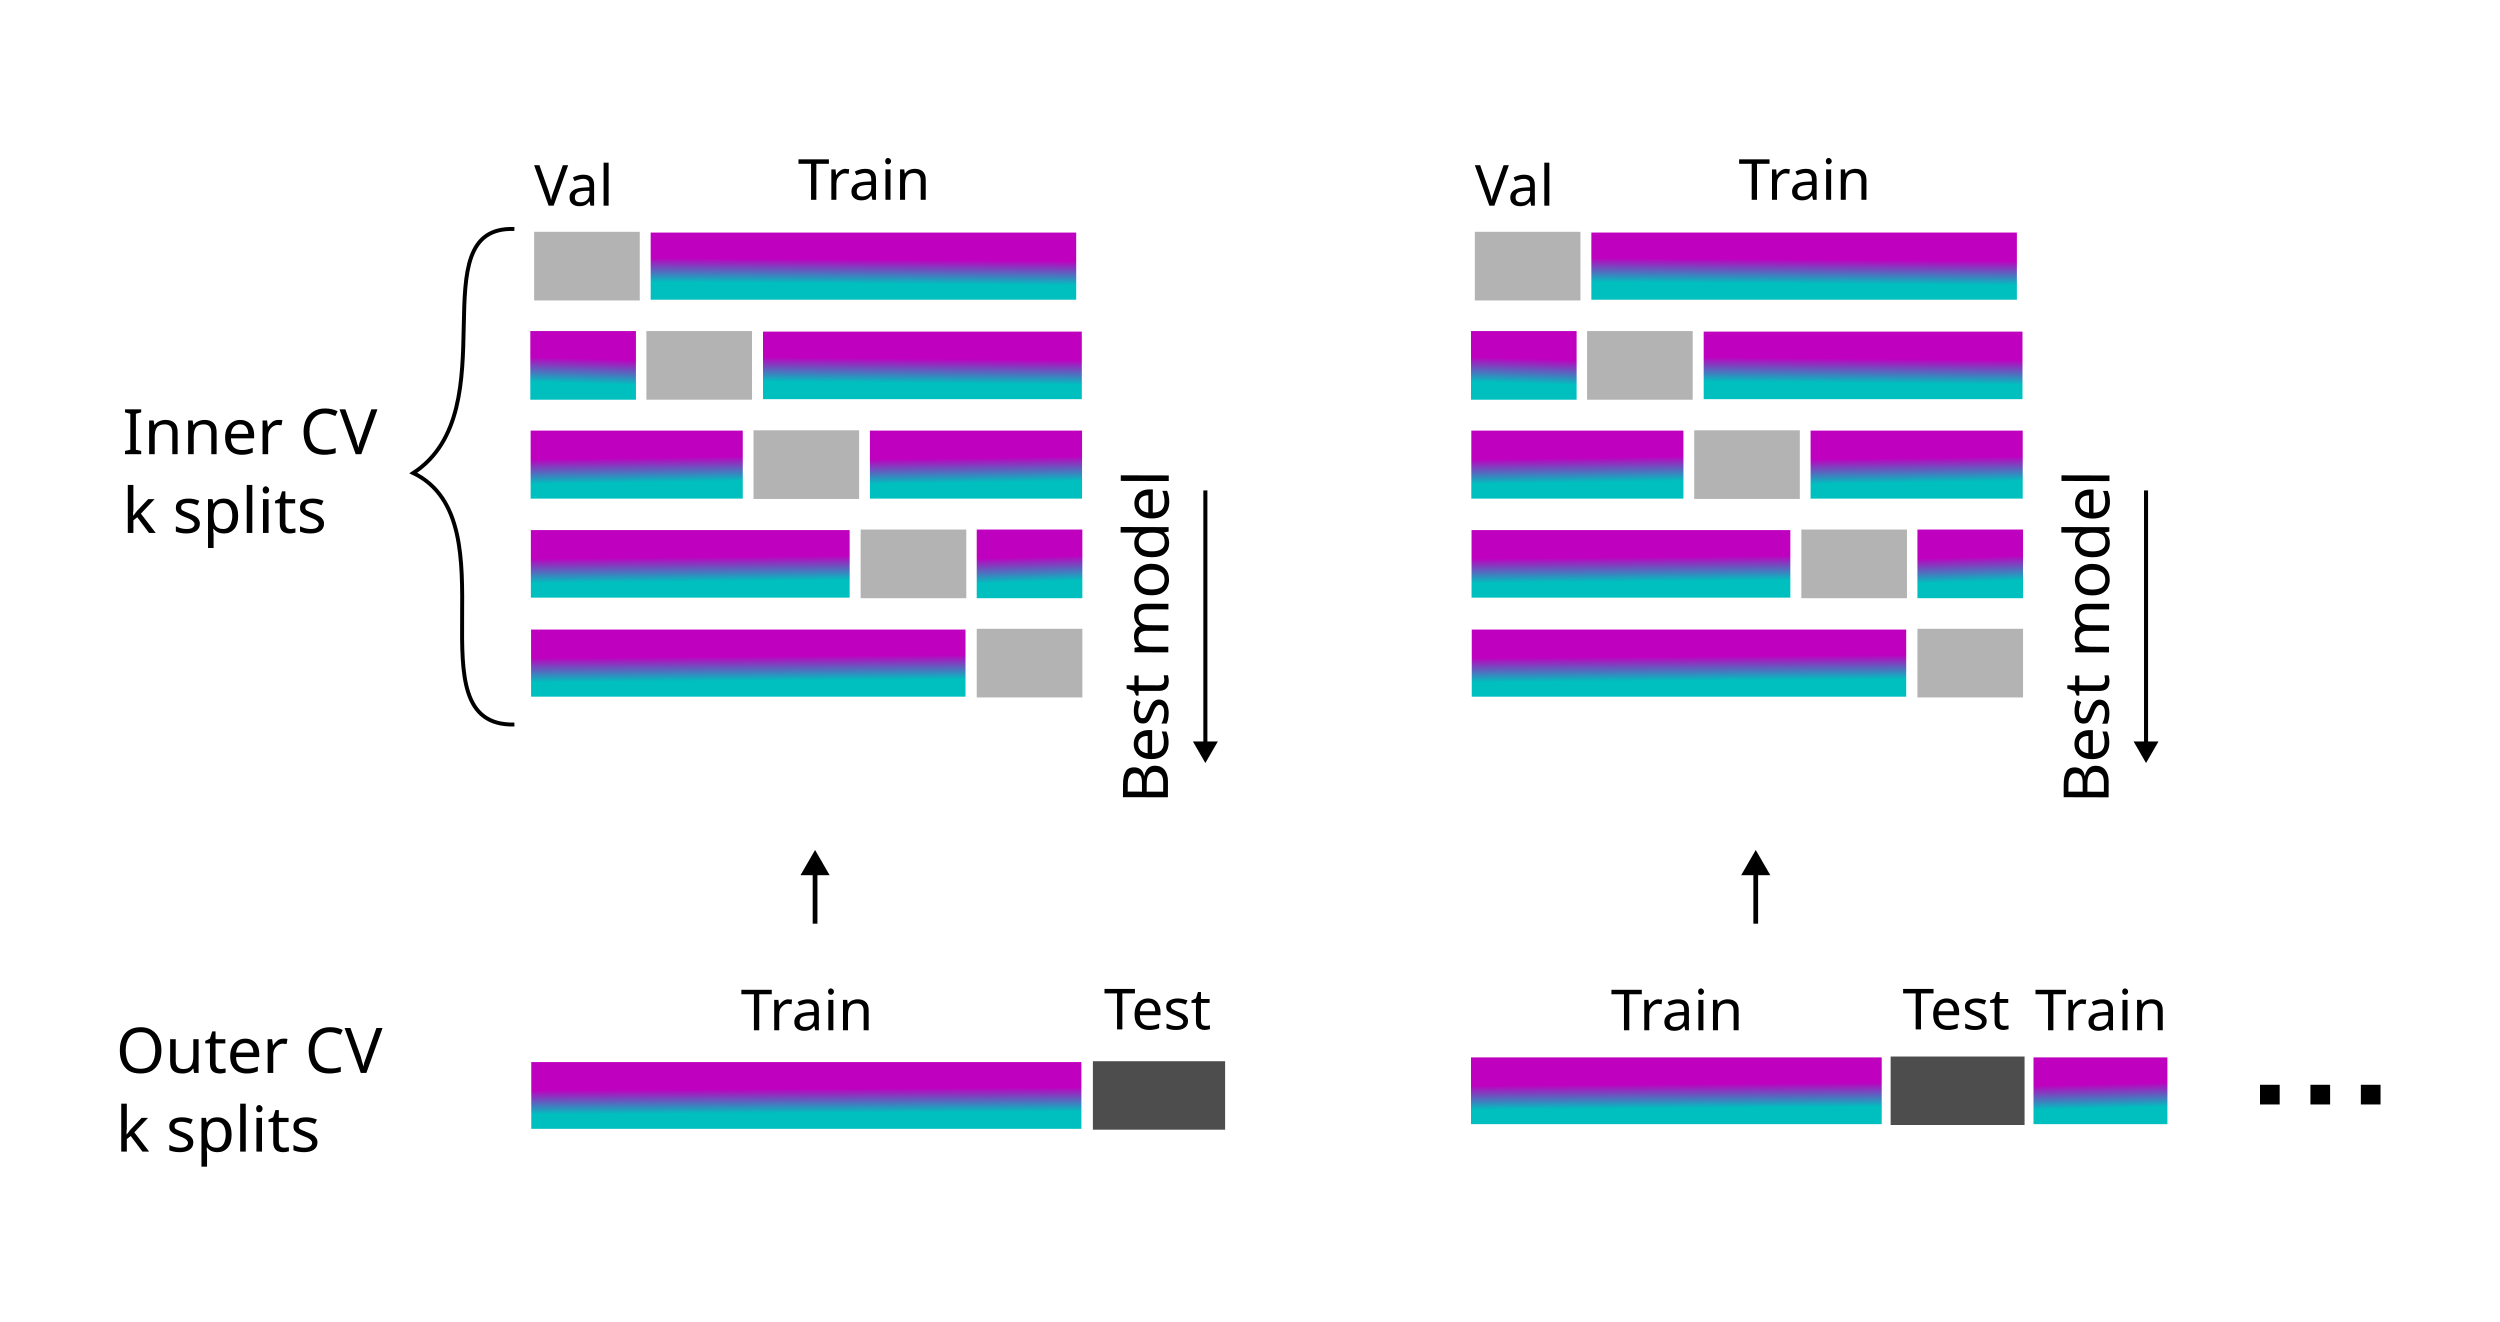
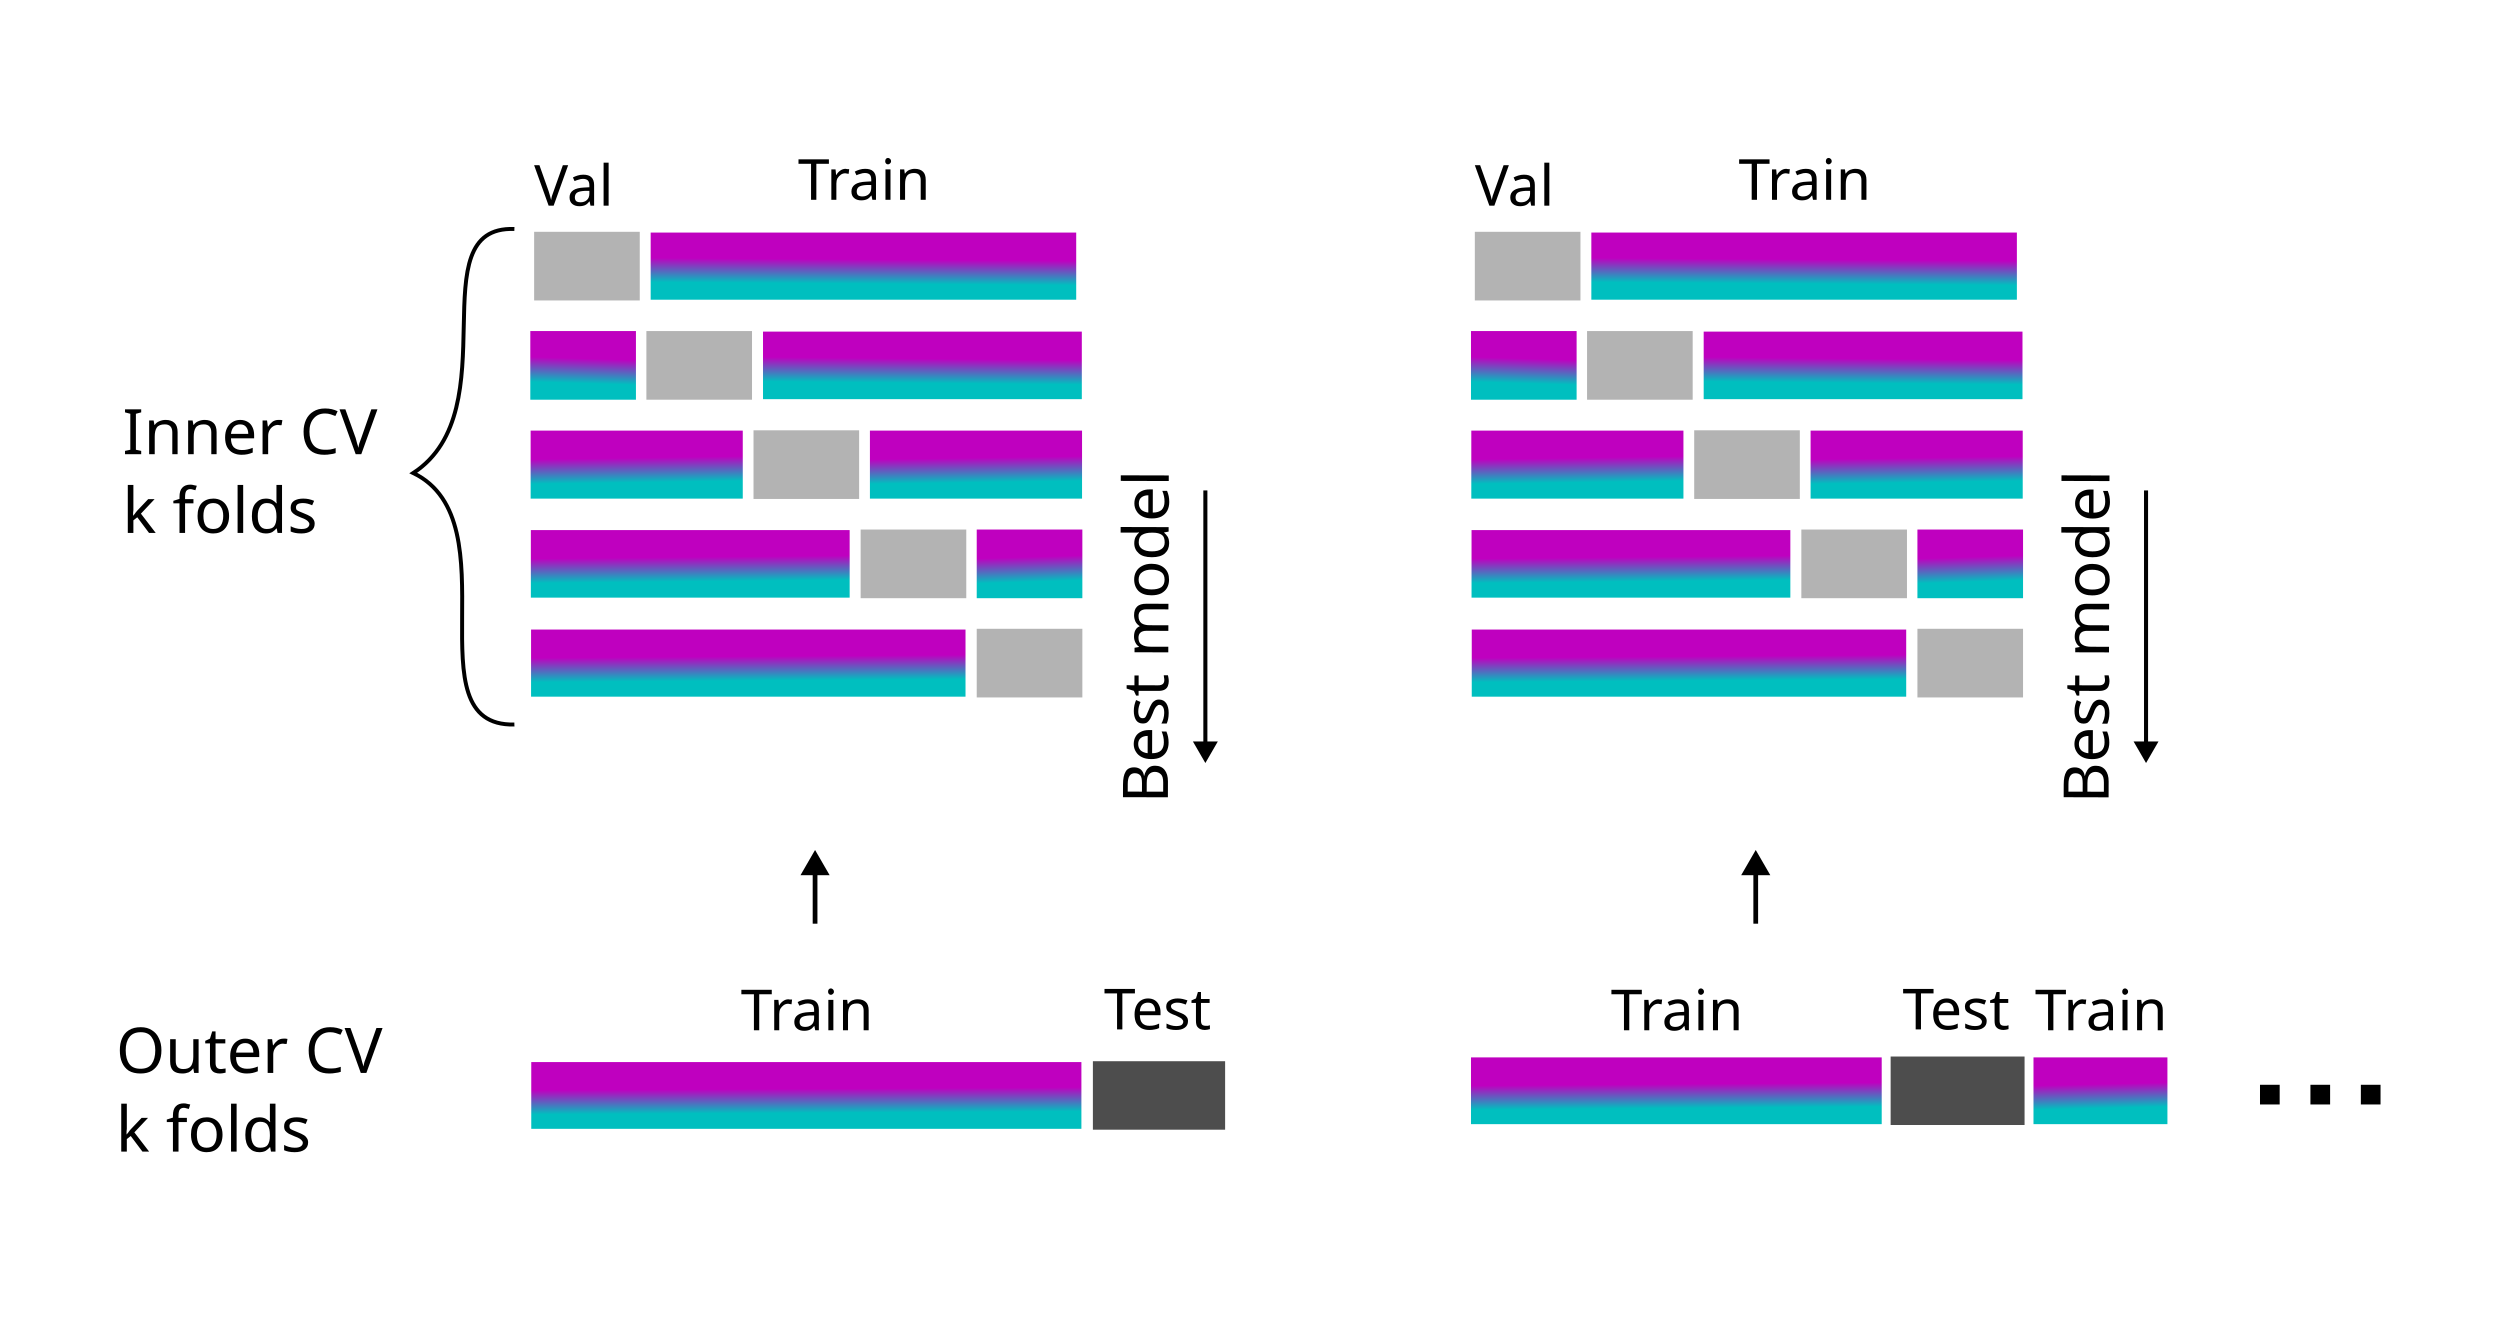
<svg xmlns="http://www.w3.org/2000/svg" xmlns:xlink="http://www.w3.org/1999/xlink" width="140mm" height="74mm" viewBox="0 0 140 74" version="1.1" id="svg5">
  <defs id="defs2">
    <linearGradient id="linearGradient999">
      <stop style="stop-color:#00bfbf;stop-opacity:1" offset="0.267" id="stop995" />
      <stop style="stop-color:#bf00bf;stop-opacity:1" offset="0.634" id="stop997" />
    </linearGradient>
    <marker style="overflow:visible" id="marker1310" refX="0" refY="0" orient="auto-start-reverse" markerWidth="5.324" markerHeight="6.155" viewBox="0 0 5.324 6.155" preserveAspectRatio="xMidYMid">
      <path transform="scale(0.5)" style="fill:context-stroke;fill-rule:evenodd;stroke:#000000;stroke-width:1pt;stroke-opacity:1" d="M 5.77,0 -2.88,5 V -5 Z" id="path1308" />
    </marker>
    <marker style="overflow:visible" id="TriangleStart" refX="0" refY="0" orient="auto-start-reverse" markerWidth="5.324" markerHeight="6.155" viewBox="0 0 5.324 6.155" preserveAspectRatio="xMidYMid">
      <path transform="scale(0.5)" style="fill:context-stroke;fill-rule:evenodd;stroke:context-stroke;stroke-width:1pt" d="M 5.77,0 -2.88,5 V -5 Z" id="path135" />
    </marker>
    <linearGradient xlink:href="#linearGradient999" id="linearGradient109646" x1="12.451" y1="15.493" x2="12.457" y2="13.879" gradientUnits="userSpaceOnUse" gradientTransform="matrix(1.513694,0,0,2.288018,-62.04366,29.4046)" />
    <clipPath clipPathUnits="userSpaceOnUse" id="clipPath140313">
      <path d="M 0,0 H 288 V 217 H 0 Z" id="path140311" />
    </clipPath>
    <clipPath clipPathUnits="userSpaceOnUse" id="clipPath135669">
      <path d="M 0,0 H 288 V 217 H 0 Z" id="path135667" />
    </clipPath>
    <linearGradient xlink:href="#linearGradient999" id="linearGradient1276" gradientUnits="userSpaceOnUse" gradientTransform="matrix(1.195354,0,0,2.300832,-54.68055,-3.460602)" x1="12.451" y1="15.493" x2="12.457" y2="13.879" />
    <linearGradient xlink:href="#linearGradient999" id="linearGradient1411" gradientUnits="userSpaceOnUse" gradientTransform="matrix(0.8771693,0,0,2.315583,-47.31945,-9.234102)" x1="12.451" y1="15.493" x2="12.457" y2="13.879" />
    <linearGradient xlink:href="#linearGradient999" id="linearGradient1501" gradientUnits="userSpaceOnUse" gradientTransform="matrix(0.2906032,0,0,2.353418,-58.74072,-9.787866)" x1="12.451" y1="15.493" x2="12.457" y2="13.879" />
    <linearGradient xlink:href="#linearGradient999" id="linearGradient1594" gradientUnits="userSpaceOnUse" gradientTransform="matrix(0.5836803,0,0,2.331934,-40.52742,-15.03103)" x1="12.451" y1="15.493" x2="12.457" y2="13.879" />
    <linearGradient xlink:href="#linearGradient999" id="linearGradient1598" gradientUnits="userSpaceOnUse" gradientTransform="matrix(0.5836803,0,0,2.331934,-59.52742,-15.03103)" x1="12.451" y1="15.493" x2="12.457" y2="13.879" />
    <linearGradient xlink:href="#linearGradient999" id="linearGradient1693" gradientUnits="userSpaceOnUse" gradientTransform="matrix(0.8771693,0,0,2.315583,37.65251,-20.34931)" x1="12.451" y1="15.493" x2="12.457" y2="13.879" />
    <linearGradient xlink:href="#linearGradient999" id="linearGradient1697" gradientUnits="userSpaceOnUse" gradientTransform="matrix(0.2906032,0,0,2.353418,26.23124,-20.90307)" x1="12.451" y1="15.493" x2="12.457" y2="13.879" />
    <linearGradient xlink:href="#linearGradient999" id="linearGradient1768" gradientUnits="userSpaceOnUse" gradientTransform="matrix(1.170872,0,0,2.301888,30.55554,-25.70647)" x1="12.451" y1="15.493" x2="12.457" y2="13.879" />
    <linearGradient xlink:href="#linearGradient999" id="linearGradient6518" gradientUnits="userSpaceOnUse" gradientTransform="matrix(1.130072,0,0,2.288018,-105.8082,29.14234)" x1="12.451" y1="15.493" x2="12.457" y2="13.879" />
    <linearGradient xlink:href="#linearGradient999" id="linearGradient6720" gradientUnits="userSpaceOnUse" gradientTransform="matrix(0.3685018,0,0,2.288018,-119.7184,29.14233)" x1="12.451" y1="15.493" x2="12.457" y2="13.879" />
    <marker style="overflow:visible" id="TriangleStart-1" refX="0" refY="0" orient="auto-start-reverse" markerWidth="5.324" markerHeight="6.155" viewBox="0 0 5.324 6.155" preserveAspectRatio="xMidYMid">
      <path transform="scale(0.5)" style="fill:context-stroke;fill-rule:evenodd;stroke:context-stroke;stroke-width:1pt" d="M 5.77,0 -2.88,5 V -5 Z" id="path135-4" />
    </marker>
    <marker style="overflow:visible" id="marker1310-9" refX="0" refY="0" orient="auto-start-reverse" markerWidth="5.324" markerHeight="6.155" viewBox="0 0 5.324 6.155" preserveAspectRatio="xMidYMid">
      <path transform="scale(0.5)" style="fill:context-stroke;fill-rule:evenodd;stroke:#000000;stroke-width:1pt;stroke-opacity:1" d="M 5.77,0 -2.88,5 V -5 Z" id="path1308-1" />
    </marker>
    <linearGradient xlink:href="#linearGradient999" id="linearGradient1638" gradientUnits="userSpaceOnUse" gradientTransform="matrix(1.195354,0,0,2.300832,-107.0853,2.543205)" x1="12.451" y1="15.493" x2="12.457" y2="13.879" />
    <linearGradient xlink:href="#linearGradient999" id="linearGradient1640" gradientUnits="userSpaceOnUse" gradientTransform="matrix(1.170872,0,0,2.301888,82.96028,-19.70266)" x1="12.451" y1="15.493" x2="12.457" y2="13.879" />
    <linearGradient xlink:href="#linearGradient999" id="linearGradient1642" gradientUnits="userSpaceOnUse" gradientTransform="matrix(0.8771693,0,0,2.315583,-99.72419,-3.230295)" x1="12.451" y1="15.493" x2="12.457" y2="13.879" />
    <linearGradient xlink:href="#linearGradient999" id="linearGradient1644" gradientUnits="userSpaceOnUse" gradientTransform="matrix(0.2906032,0,0,2.353418,-111.1455,-3.784059)" x1="12.451" y1="15.493" x2="12.457" y2="13.879" />
    <linearGradient xlink:href="#linearGradient999" id="linearGradient1646" gradientUnits="userSpaceOnUse" gradientTransform="matrix(0.8771693,0,0,2.315583,90.05726,-14.3455)" x1="12.451" y1="15.493" x2="12.457" y2="13.879" />
    <linearGradient xlink:href="#linearGradient999" id="linearGradient1648" gradientUnits="userSpaceOnUse" gradientTransform="matrix(0.2906032,0,0,2.353418,78.63599,-14.89927)" x1="12.451" y1="15.493" x2="12.457" y2="13.879" />
    <linearGradient xlink:href="#linearGradient999" id="linearGradient1650" gradientUnits="userSpaceOnUse" gradientTransform="matrix(0.5836803,0,0,2.331934,-92.93217,-9.027221)" x1="12.451" y1="15.493" x2="12.457" y2="13.879" />
    <linearGradient xlink:href="#linearGradient999" id="linearGradient1652" gradientUnits="userSpaceOnUse" gradientTransform="matrix(0.5836803,0,0,2.331934,-111.9322,-9.02722)" x1="12.451" y1="15.493" x2="12.457" y2="13.879" />
  </defs>
  <g id="layer1">
    <g id="g33175" transform="translate(2.668608,-1.54775)">
      <text xml:space="preserve" style="font-style:normal;font-weight:normal;font-size:3.175px;line-height:1.25;font-family:sans-serif;fill:#000000;fill-opacity:1;stroke:none;stroke-width:0.265" x="38.816" y="59.242" id="text1868">
        <tspan id="tspan1866" style="font-size:3.175px;stroke-width:0.265" x="38.816" y="59.242">Train</tspan>
      </text>
      <text xml:space="preserve" style="font-style:normal;font-weight:normal;font-size:3.175px;line-height:1.25;font-family:sans-serif;fill:#000000;fill-opacity:1;stroke:none;stroke-width:0.265" x="87.538" y="59.242" id="text1868-1">
        <tspan id="tspan1866-94" style="font-size:3.175px;stroke-width:0.265" x="87.538" y="59.242">Train</tspan>
      </text>
      <text xml:space="preserve" style="font-style:normal;font-weight:normal;font-size:3.175px;line-height:1.25;font-family:sans-serif;fill:#000000;fill-opacity:1;stroke:none;stroke-width:0.265" x="111.288" y="59.242" id="text1868-1-0">
        <tspan id="tspan1866-94-3" style="font-size:3.175px;stroke-width:0.265" x="111.288" y="59.242">Train</tspan>
      </text>
      <text xml:space="preserve" style="font-style:normal;font-weight:normal;font-size:3.175px;line-height:1.25;font-family:sans-serif;fill:#000000;fill-opacity:1;stroke:none;stroke-width:0.265" x="59.152" y="59.193" id="text1868-2">
        <tspan id="tspan1866-9" style="font-size:3.175px;stroke-width:0.265" x="59.152" y="59.193">Test</tspan>
      </text>
      <text xml:space="preserve" style="font-style:normal;font-weight:normal;font-size:3.175px;line-height:1.25;font-family:sans-serif;fill:#000000;fill-opacity:1;stroke:none;stroke-width:0.265" x="103.874" y="59.193" id="text1868-2-7">
        <tspan id="tspan1866-9-8" style="font-size:3.175px;stroke-width:0.265" x="103.874" y="59.193">Test</tspan>
      </text>
      <rect style="fill:url(#linearGradient109646);fill-opacity:1;stroke:#09040b;stroke-width:0;stroke-dasharray:none;stroke-opacity:1;paint-order:stroke markers fill" id="rect1514-4-9" width="30.808" height="3.738" x="-57.89" y="61.024" transform="scale(-1,1)" />
      <rect style="fill:#4d4d4d;fill-opacity:1;stroke:#09040b;stroke-width:0;stroke-dasharray:none;stroke-opacity:1;paint-order:stroke markers fill" id="rect1514-4-9-7" width="7.405" height="3.835" x="-65.938" y="60.976" transform="scale(-1,1)" />
      <rect style="fill:url(#linearGradient6518);fill-opacity:1;stroke:#09040b;stroke-width:0;stroke-dasharray:none;stroke-opacity:1;paint-order:stroke markers fill" id="rect1514-4-9-3" width="23" height="3.738" x="-102.707" y="60.762" transform="scale(-1,1)" />
      <rect style="fill:url(#linearGradient6720);fill-opacity:1;stroke:#09040b;stroke-width:0;stroke-dasharray:none;stroke-opacity:1;paint-order:stroke markers fill" id="rect1514-4-9-3-6" width="7.5" height="3.738" x="-118.707" y="60.762" transform="scale(-1,1)" />
      <rect style="fill:#4d4d4d;fill-opacity:1;stroke:#09040b;stroke-width:0;stroke-dasharray:none;stroke-opacity:1;paint-order:stroke markers fill" id="rect1514-4-9-7-6" width="7.5" height="3.835" x="-110.707" y="60.713" transform="scale(-1,1)" />
      <path id="path4911" d="m 42.975,53.274 v -3.186" style="fill:none;stroke:#000000;stroke-width:0.265px;stroke-linecap:butt;stroke-linejoin:miter;stroke-opacity:1;marker-end:url(#TriangleStart)" />
      <path style="fill:none;stroke:#000000;stroke-width:0.222px;stroke-linecap:butt;stroke-linejoin:miter;stroke-opacity:1" d="m 26.137,14.371 c -5.418,-0.199 -0.255,10.133 -5.662,13.666 5.623,2.722 -0.215,14.22 5.662,14.084" id="path6004" />
      <text xml:space="preserve" style="font-style:normal;font-weight:normal;font-size:3.528px;line-height:1.25;font-family:sans-serif;fill:#000000;fill-opacity:1;stroke:none;stroke-width:0.265" x="4.191" y="26.983" id="text6112">
        <tspan id="tspan6110" style="font-size:3.528px;stroke-width:0.265" x="4.191" y="26.983">Inner CV</tspan>
-         <tspan style="font-size:3.528px;stroke-width:0.265" x="4.191" y="31.392" id="tspan1096">k splits</tspan>
+         <tspan style="font-size:3.528px;stroke-width:0.265" x="4.191" y="31.392" id="tspan1096">k folds</tspan>
        <tspan x="4.191" y="35.802" id="tspan6116" />
      </text>
      <g id="g2007" transform="translate(0,8.466667)">
        <text xml:space="preserve" style="font-style:normal;font-weight:normal;font-size:3.175px;line-height:1.25;font-family:sans-serif;fill:#000000;fill-opacity:1;stroke:none;stroke-width:0.265" x="27.242" y="4.598" id="text1868-3">
          <tspan id="tspan1866-1" style="font-size:3.175px;stroke-width:0.265" x="27.242" y="4.598">Val</tspan>
        </text>
        <text xml:space="preserve" style="font-style:normal;font-weight:normal;font-size:3.175px;line-height:1.25;font-family:sans-serif;fill:#000000;fill-opacity:1;stroke:none;stroke-width:0.265" x="42.014" y="4.267" id="text1868-3-9">
          <tspan id="tspan1866-1-4" style="font-size:3.175px;stroke-width:0.265" x="42.014" y="4.267">Train</tspan>
        </text>
        <g id="g2148">
          <rect transform="scale(-1,1)" y="28.336" x="-51.4" height="3.759" width="24.329" id="rect1514-4-9-5" style="fill:url(#linearGradient1276);fill-opacity:1;stroke:#09040b;stroke-width:0;stroke-dasharray:none;stroke-opacity:1;paint-order:stroke markers fill" />
          <path d="m 57.943,28.293 h -5.915 v 3.845 h 5.915 z" style="fill:#b3b3b3;stroke:#09040b;stroke-width:0;paint-order:stroke markers fill" id="rect1514-4-9-7-9" />
        </g>
        <path d="M 33.769,6.105 H 57.599 V 9.865 H 33.769 Z" style="fill:url(#linearGradient1768);fill-opacity:1;stroke:#09040b;stroke-width:0;paint-order:stroke markers fill" id="rect1514-4-9-5-6" />
        <rect y="6.062" x="27.243" height="3.845" width="5.915" id="rect1514-4-9-7-9-1" style="fill:#b3b3b3;fill-opacity:1;stroke:#09040b;stroke-width:0;stroke-dasharray:none;stroke-opacity:1;paint-order:stroke markers fill" />
        <rect transform="scale(-1,1)" y="22.766" x="-44.912" height="3.783" width="17.853" id="rect1514-4-9-5-2" style="fill:url(#linearGradient1411);fill-opacity:1;stroke:#09040b;stroke-width:0;stroke-dasharray:none;stroke-opacity:1;paint-order:stroke markers fill" />
        <rect transform="scale(-1,1)" y="22.735" x="-51.443" height="3.845" width="5.915" id="rect1514-4-9-7-9-8" style="fill:#b3b3b3;fill-opacity:1;stroke:#09040b;stroke-width:0;stroke-dasharray:none;stroke-opacity:1;paint-order:stroke markers fill" />
        <rect transform="scale(-1,1)" y="22.735" x="-57.943" height="3.845" width="5.915" id="rect1514-4-9-7-9-8-2" style="fill:url(#linearGradient1501);fill-opacity:1;stroke:#09040b;stroke-width:0;stroke-dasharray:none;stroke-opacity:1;paint-order:stroke markers fill" />
        <rect y="11.651" x="40.06" height="3.783" width="17.853" id="rect1514-4-9-5-2-2" style="fill:url(#linearGradient1693);fill-opacity:1;stroke:#09040b;stroke-width:0;stroke-dasharray:none;stroke-opacity:1;paint-order:stroke markers fill" />
        <rect y="11.62" x="33.529" height="3.845" width="5.915" id="rect1514-4-9-7-9-8-8" style="fill:#b3b3b3;fill-opacity:1;stroke:#09040b;stroke-width:0;stroke-dasharray:none;stroke-opacity:1;paint-order:stroke markers fill" />
        <rect y="11.62" x="27.029" height="3.845" width="5.915" id="rect1514-4-9-7-9-8-2-9" style="fill:url(#linearGradient1697);fill-opacity:1;stroke:#09040b;stroke-width:0;stroke-dasharray:none;stroke-opacity:1;paint-order:stroke markers fill" />
        <rect transform="scale(-1,1)" y="17.195" x="-38.926" height="3.809" width="11.879" id="rect1514-4-9-5-2-3" style="fill:url(#linearGradient1594);fill-opacity:1;stroke:#09040b;stroke-width:0;stroke-dasharray:none;stroke-opacity:1;paint-order:stroke markers fill" />
        <rect transform="scale(-1,1)" y="17.178" x="-45.443" height="3.845" width="5.915" id="rect1514-4-9-7-9-8-7" style="fill:#b3b3b3;fill-opacity:1;stroke:#09040b;stroke-width:0;stroke-dasharray:none;stroke-opacity:1;paint-order:stroke markers fill" />
        <rect transform="scale(-1,1)" y="17.195" x="-57.926" height="3.809" width="11.879" id="rect1514-4-9-7-9-8-2-5" style="fill:url(#linearGradient1598);fill-opacity:1;stroke:#09040b;stroke-width:0;stroke-dasharray:none;stroke-opacity:1;paint-order:stroke markers fill" />
        <path id="path549" d="M 64.832,20.545 V 35.005" style="fill:none;stroke:#000000;stroke-width:0.227;stroke-linecap:butt;stroke-linejoin:miter;stroke-dasharray:none;stroke-opacity:1;marker-end:url(#marker1310)" />
        <text xml:space="preserve" style="font-style:normal;font-weight:normal;font-size:3.528px;line-height:1.25;font-family:sans-serif;fill:#000000;fill-opacity:1;stroke:none;stroke-width:0.265" x="-37.904" y="62.837" id="text6112-3" transform="rotate(-89.84409)">
          <tspan id="tspan6110-6" style="font-size:3.528px;stroke-width:0.265" x="-37.904" y="62.837">Best model</tspan>
          <tspan x="-37.904" y="67.247" id="tspan6116-7" />
        </text>
      </g>
      <g id="g1960" transform="translate(0.2736912,2.46286)">
        <text xml:space="preserve" style="font-style:normal;font-weight:normal;font-size:3.175px;line-height:1.25;font-family:sans-serif;fill:#000000;fill-opacity:1;stroke:none;stroke-width:0.265" x="79.647" y="10.602" id="text1868-3-2">
          <tspan id="tspan1866-1-7" style="font-size:3.175px;stroke-width:0.265" x="79.647" y="10.602">Val</tspan>
        </text>
        <text xml:space="preserve" style="font-style:normal;font-weight:normal;font-size:3.175px;line-height:1.25;font-family:sans-serif;fill:#000000;fill-opacity:1;stroke:none;stroke-width:0.265" x="94.419" y="10.271" id="text1868-3-9-0">
          <tspan id="tspan1866-1-4-9" style="font-size:3.175px;stroke-width:0.265" x="94.419" y="10.271">Train</tspan>
        </text>
        <rect transform="scale(-1,1)" y="34.34" x="-103.805" height="3.759" width="24.329" id="rect1514-4-9-5-3" style="fill:url(#linearGradient1638);fill-opacity:1;stroke:#09040b;stroke-width:0;stroke-dasharray:none;stroke-opacity:1;paint-order:stroke markers fill" />
        <path d="m 110.348,34.297 h -5.915 v 3.845 h 5.915 z" style="fill:#b3b3b3;stroke:#09040b;stroke-width:0;paint-order:stroke markers fill" id="rect1514-4-9-7-9-6" />
        <path d="m 86.173,12.108 h 23.83 v 3.76 H 86.173 Z" style="fill:url(#linearGradient1640);fill-opacity:1;stroke:#09040b;stroke-width:0;paint-order:stroke markers fill" id="rect1514-4-9-5-6-0" />
        <rect y="12.066" x="79.648" height="3.845" width="5.915" id="rect1514-4-9-7-9-1-6" style="fill:#b3b3b3;fill-opacity:1;stroke:#09040b;stroke-width:0;stroke-dasharray:none;stroke-opacity:1;paint-order:stroke markers fill" />
        <rect transform="scale(-1,1)" y="28.77" x="-97.317" height="3.783" width="17.853" id="rect1514-4-9-5-2-26" style="fill:url(#linearGradient1642);fill-opacity:1;stroke:#09040b;stroke-width:0;stroke-dasharray:none;stroke-opacity:1;paint-order:stroke markers fill" />
        <rect transform="scale(-1,1)" y="28.739" x="-103.848" height="3.845" width="5.915" id="rect1514-4-9-7-9-8-1" style="fill:#b3b3b3;fill-opacity:1;stroke:#09040b;stroke-width:0;stroke-dasharray:none;stroke-opacity:1;paint-order:stroke markers fill" />
        <rect transform="scale(-1,1)" y="28.739" x="-110.348" height="3.845" width="5.915" id="rect1514-4-9-7-9-8-2-8" style="fill:url(#linearGradient1644);fill-opacity:1;stroke:#09040b;stroke-width:0;stroke-dasharray:none;stroke-opacity:1;paint-order:stroke markers fill" />
        <rect y="17.655" x="92.464" height="3.783" width="17.853" id="rect1514-4-9-5-2-2-7" style="fill:url(#linearGradient1646);fill-opacity:1;stroke:#09040b;stroke-width:0;stroke-dasharray:none;stroke-opacity:1;paint-order:stroke markers fill" />
        <rect y="17.624" x="85.933" height="3.845" width="5.915" id="rect1514-4-9-7-9-8-8-9" style="fill:#b3b3b3;fill-opacity:1;stroke:#09040b;stroke-width:0;stroke-dasharray:none;stroke-opacity:1;paint-order:stroke markers fill" />
        <rect y="17.624" x="79.433" height="3.845" width="5.915" id="rect1514-4-9-7-9-8-2-9-2" style="fill:url(#linearGradient1648);fill-opacity:1;stroke:#09040b;stroke-width:0;stroke-dasharray:none;stroke-opacity:1;paint-order:stroke markers fill" />
        <rect transform="scale(-1,1)" y="23.199" x="-91.33" height="3.809" width="11.879" id="rect1514-4-9-5-2-3-0" style="fill:url(#linearGradient1650);fill-opacity:1;stroke:#09040b;stroke-width:0;stroke-dasharray:none;stroke-opacity:1;paint-order:stroke markers fill" />
        <rect transform="scale(-1,1)" y="23.181" x="-97.848" height="3.845" width="5.915" id="rect1514-4-9-7-9-8-7-2" style="fill:#b3b3b3;fill-opacity:1;stroke:#09040b;stroke-width:0;stroke-dasharray:none;stroke-opacity:1;paint-order:stroke markers fill" />
        <rect transform="scale(-1,1)" y="23.199" x="-110.33" height="3.809" width="11.879" id="rect1514-4-9-7-9-8-2-5-3" style="fill:url(#linearGradient1652);fill-opacity:1;stroke:#09040b;stroke-width:0;stroke-dasharray:none;stroke-opacity:1;paint-order:stroke markers fill" />
        <path id="path549-7" d="M 117.236,26.549 V 41.009" style="fill:none;stroke:#000000;stroke-width:0.227;stroke-linecap:butt;stroke-linejoin:miter;stroke-dasharray:none;stroke-opacity:1;marker-end:url(#marker1310-9)" />
        <text xml:space="preserve" style="font-style:normal;font-weight:normal;font-size:3.528px;line-height:1.25;font-family:sans-serif;fill:#000000;fill-opacity:1;stroke:none;stroke-width:0.265" x="-43.765" y="115.258" id="text6112-3-5" transform="rotate(-89.84409)">
          <tspan id="tspan6110-6-9" style="font-size:3.528px;stroke-width:0.265" x="-43.765" y="115.258">Best model</tspan>
          <tspan x="-43.765" y="119.668" id="tspan6116-7-2" />
        </text>
      </g>
      <text xml:space="preserve" style="font-style:normal;font-weight:normal;font-size:3.528px;line-height:1.25;font-family:sans-serif;fill:#000000;fill-opacity:1;stroke:none;stroke-width:0.265" x="3.823" y="61.63" id="text6112-7">
        <tspan style="font-size:3.528px;stroke-width:0.265" x="3.823" y="61.63" id="tspan1094">Outer CV</tspan>
-         <tspan style="font-size:3.528px;stroke-width:0.265" x="3.823" y="66.04" id="tspan10058">k splits</tspan>
+         <tspan style="font-size:3.528px;stroke-width:0.265" x="3.823" y="66.04" id="tspan10058">k folds</tspan>
        <tspan x="3.823" y="70.45" id="tspan6116-4" />
      </text>
      <g aria-label="... " id="text7172-5" style="font-size:10.583px;line-height:1.25;stroke-width:0.265" transform="matrix(0.8394854,0,0,0.8394854,21.53618,22.17895)">
        <path d="m 121.926,47.787 h 1.313 v 1.313 h -1.313 z" id="path396" style="stroke-width:0.29" />
        <path d="m 125.29,47.787 h 1.313 v 1.313 h -1.313 z" id="path398" style="stroke-width:0.29" />
        <path d="m 128.654,47.787 h 1.313 v 1.313 h -1.313 z" id="path400" style="stroke-width:0.29" />
      </g>
      <path id="path4911-2" d="m 95.653,53.274 v -3.186" style="fill:none;stroke:#000000;stroke-width:0.265px;stroke-linecap:butt;stroke-linejoin:miter;stroke-opacity:1;marker-end:url(#TriangleStart-1)" />
    </g>
    <text xml:space="preserve" style="font-style:normal;font-weight:normal;font-size:2.117px;line-height:1.25;font-family:sans-serif;fill:#000000;fill-opacity:1;stroke:none;stroke-width:0.265" x="9.736" y="-0.878" id="text3369-9" />
  </g>
</svg>
